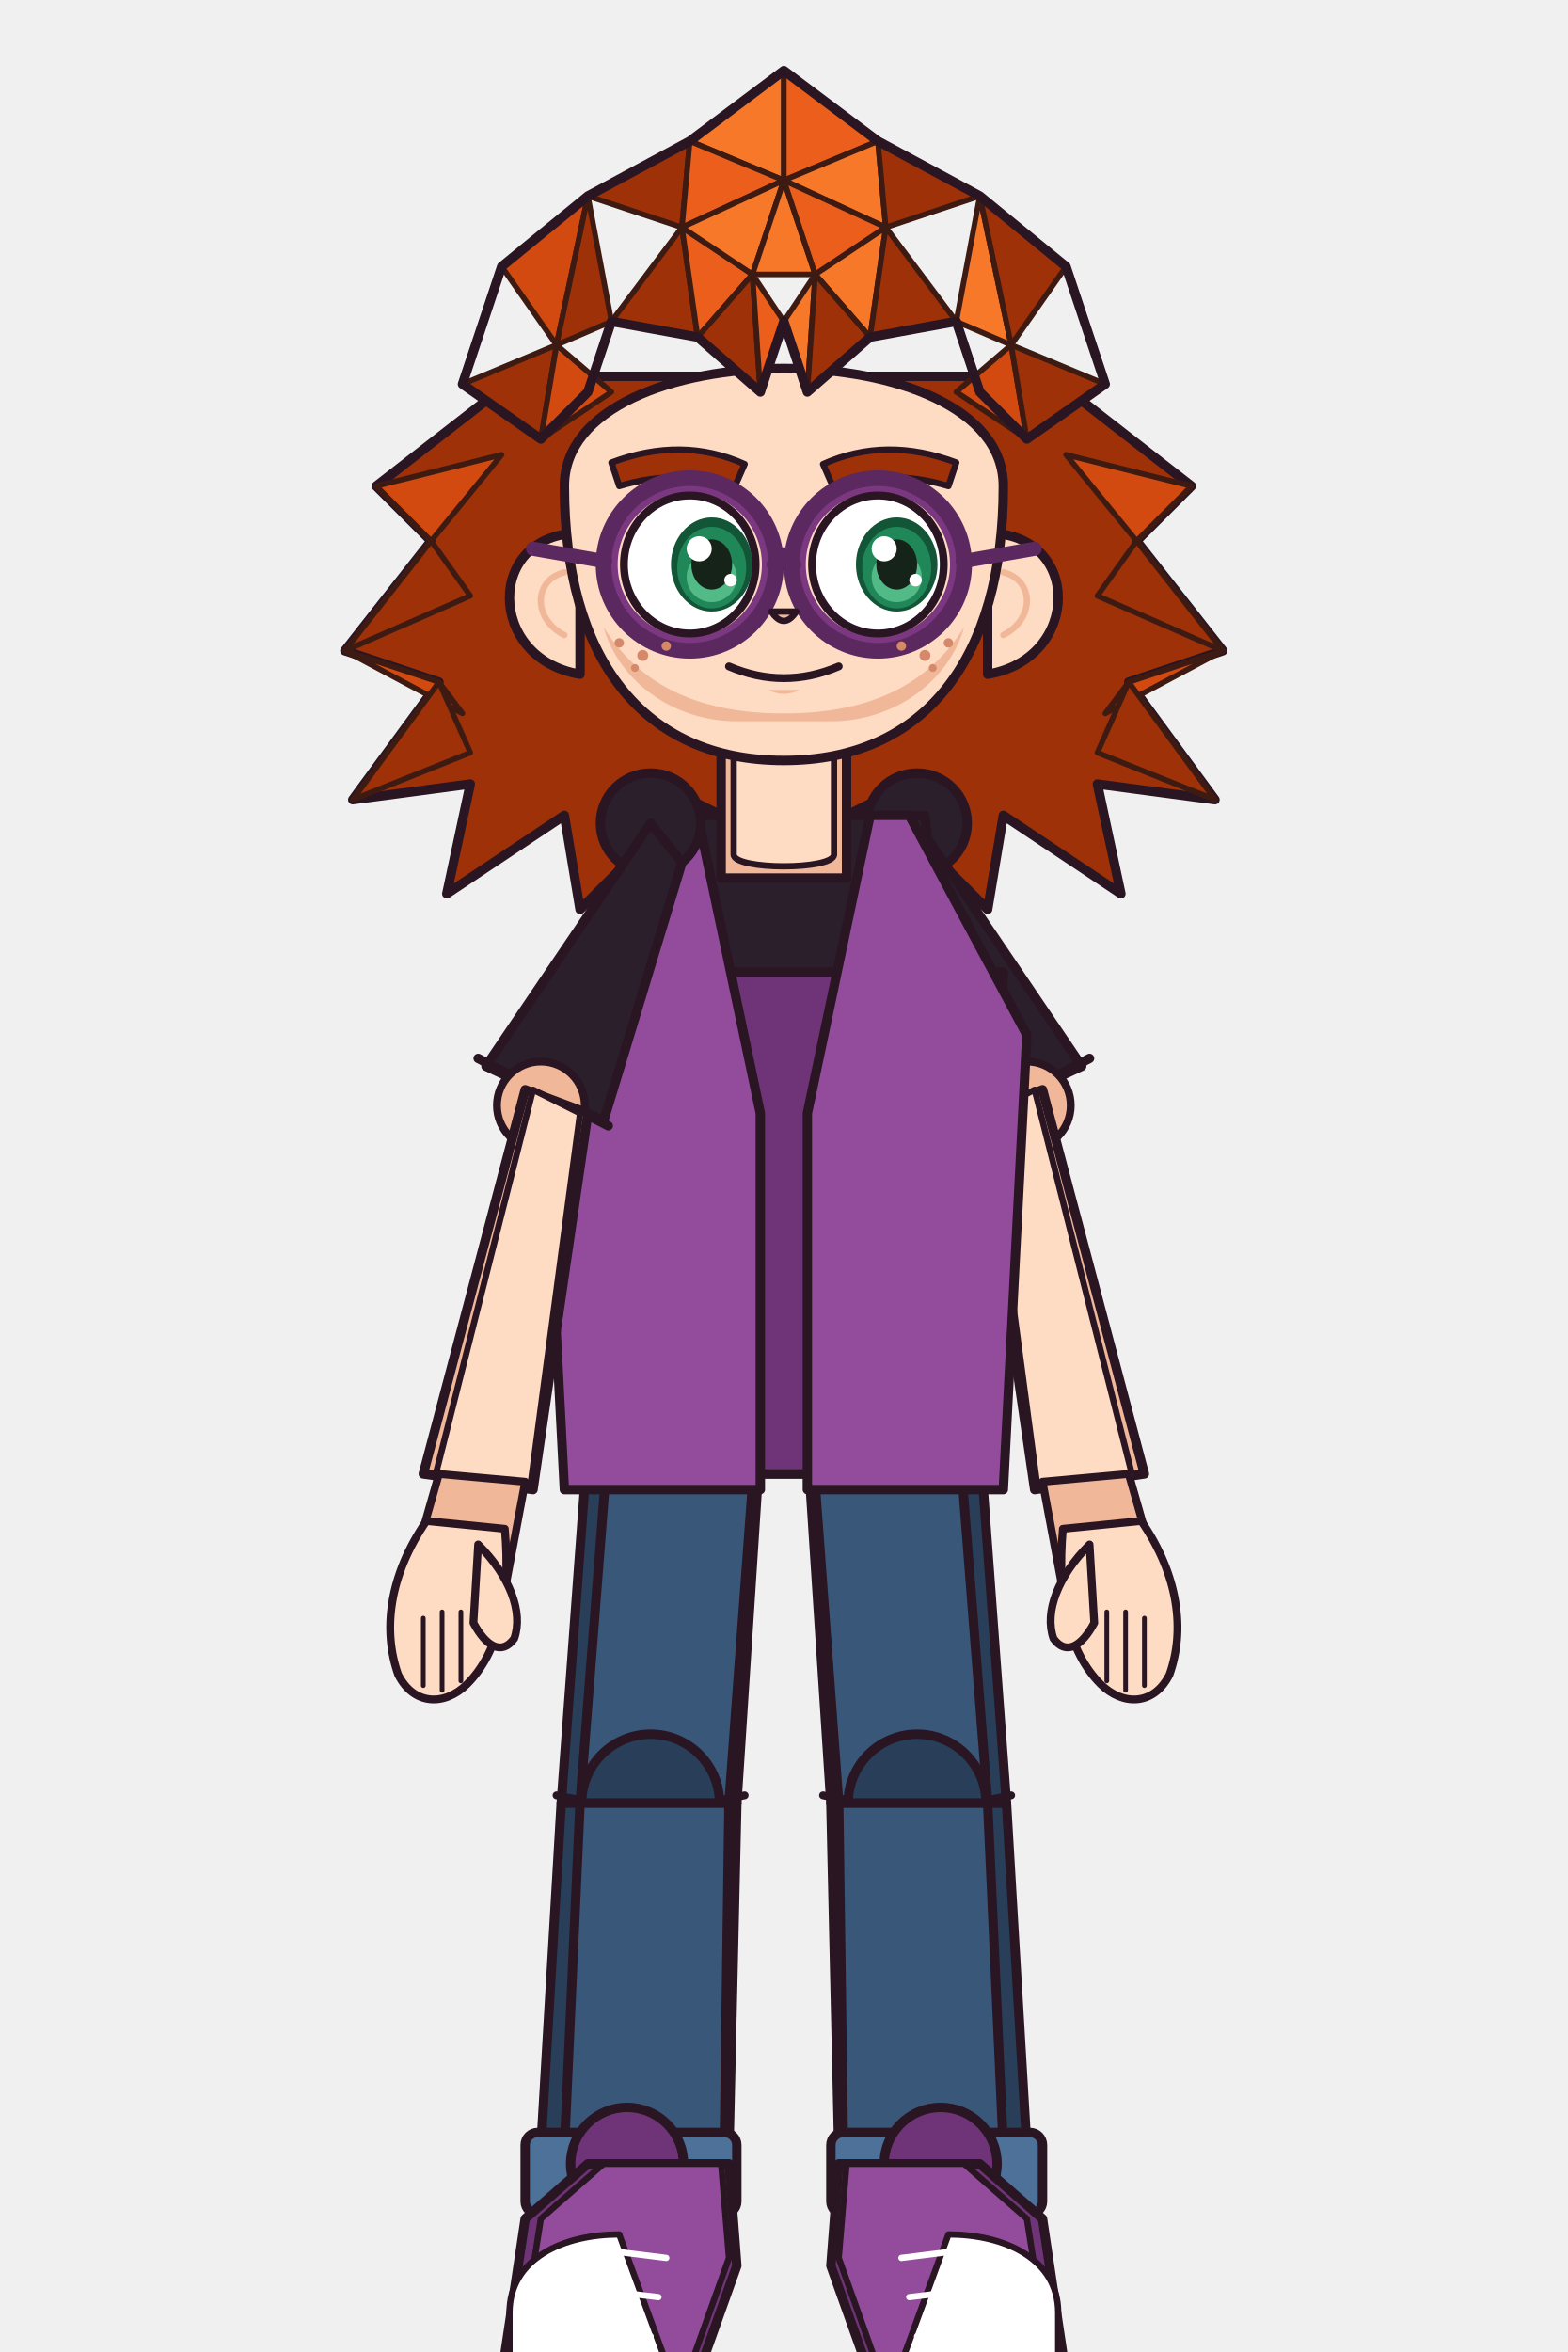
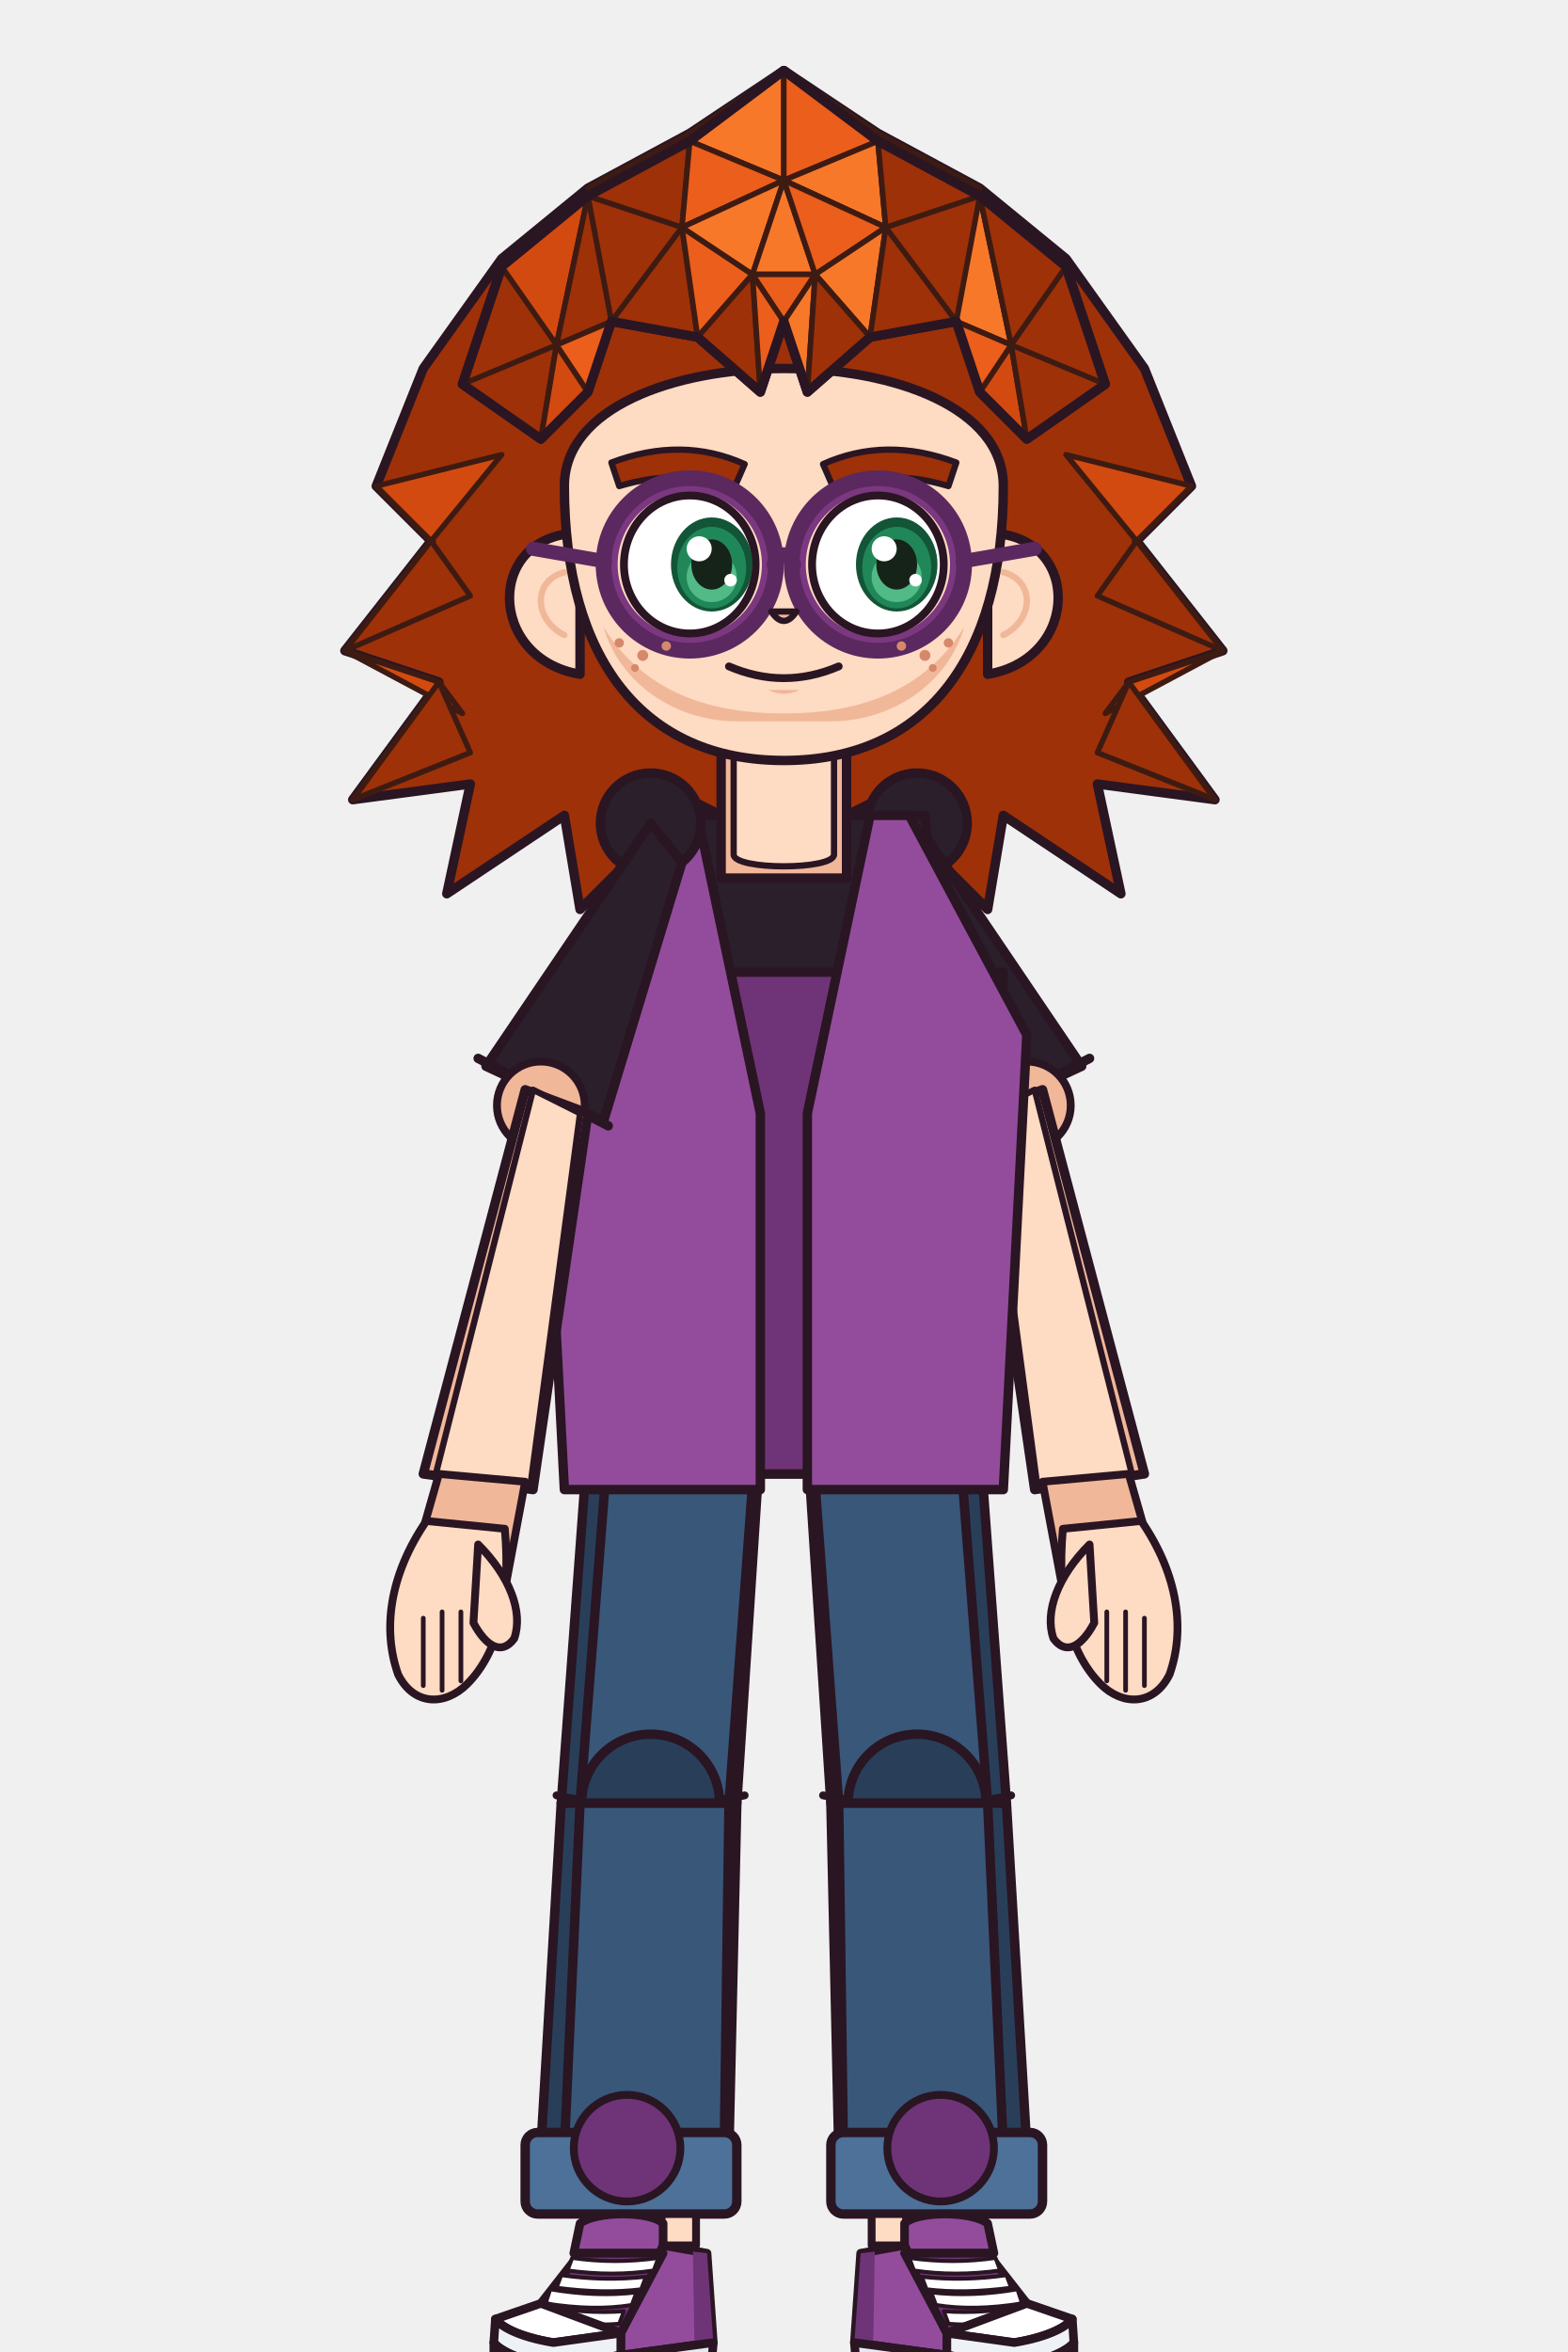
<svg xmlns="http://www.w3.org/2000/svg" viewBox="0 0 1000 1500" width="1000" height="1500">
  <rect width="1000" height="1500" fill="none" />
  <g id="character_root">
    <g id="fk_head_back" transform="rotate(0.0, 500, 520)">
      <g id="layer_head_back">
-         <path fill="#9e3108" stroke="#2a1523" stroke-width="6" stroke-linecap="round" stroke-linejoin="round" d="M330 240 L240 310 L275 345 L220 415 L280 435 L225 510 L300 500 L285 570 L360 520 L370 580 L440 510 L500 540 L560 510 L630 580 L640 520 L715 570 L700 500 L775 510 L720 435 L780 415 L725 345 L760 310 L670 240 Z" />
+         <path fill="#9e3108" stroke="#2a1523" stroke-width="6" stroke-linecap="round" stroke-linejoin="round" d="M500 45 L440 85 L375 120 L320 165 L270 235 L240 310 L275 345 L220 415 L280 435 L225 510 L300 500 L285 570 L360 520 L370 580 L440 510 L500 540 L560 510 L630 580 L640 520 L715 570 L700 500 L775 510 L720 435 L780 415 L725 345 L760 310 L730 235 L680 165 L625 120 L560 85 Z" />
        <polygon points="240,310 275,345 320,290" fill="#d34a10" stroke="#3e1b12" stroke-width="3.5" stroke-linejoin="round" />
        <polygon points="275,345 220,415 300,380" fill="#9e3108" stroke="#3e1b12" stroke-width="3.5" stroke-linejoin="round" />
        <polygon points="220,415 280,435 295,455" fill="#d34a10" stroke="#3e1b12" stroke-width="3.5" stroke-linejoin="round" />
        <polygon points="280,435 225,510 300,480" fill="#9e3108" stroke="#3e1b12" stroke-width="3.5" stroke-linejoin="round" />
        <polygon points="760,310 725,345 680,290" fill="#d34a10" stroke="#3e1b12" stroke-width="3.5" stroke-linejoin="round" />
        <polygon points="725,345 780,415 700,380" fill="#9e3108" stroke="#3e1b12" stroke-width="3.5" stroke-linejoin="round" />
        <polygon points="780,415 720,435 705,455" fill="#d34a10" stroke="#3e1b12" stroke-width="3.5" stroke-linejoin="round" />
        <polygon points="720,435 775,510 700,480" fill="#9e3108" stroke="#3e1b12" stroke-width="3.5" stroke-linejoin="round" />
+         <polygon points="500,45 440,85 500,140" fill="#eb5e1b" stroke="#3e1b12" stroke-width="3.5" stroke-linejoin="round" />
+         <polygon points="500,45 500,140 560,85" fill="#f8782a" stroke="#3e1b12" stroke-width="3.5" stroke-linejoin="round" />
+         <polygon points="440,85 375,120 440,165" fill="#9e3108" stroke="#3e1b12" stroke-width="3.5" stroke-linejoin="round" />
+         <polygon points="440,85 440,165 500,140" fill="#d34a10" stroke="#3e1b12" stroke-width="3.5" stroke-linejoin="round" />
+         <polygon points="560,85 500,140 560,165" fill="#d34a10" stroke="#3e1b12" stroke-width="3.5" stroke-linejoin="round" />
+         <polygon points="560,85 625,120 560,165" fill="#9e3108" stroke="#3e1b12" stroke-width="3.5" stroke-linejoin="round" />
      </g>
    </g>
    <g id="fk_leg_r" transform="rotate(0.0, 565, 930)">
      <g id="layer_leg_upper_right">
        <circle cx="565" cy="930" r="48" fill="#293f59" stroke="#2a1523" stroke-width="6" />
        <path fill="#293f59" stroke="#2a1523" stroke-width="6" stroke-linecap="round" stroke-linejoin="round" d="M515 920 L530 1150 L642 1150 L625 920 Z" />
        <path fill="#395779" stroke="#2a1523" stroke-width="6" stroke-linecap="round" stroke-linejoin="round" d="M518 920 L535 1150 L630 1150 L612 920 Z" />
        <path fill="#293f59" stroke="#2a1523" stroke-width="5" stroke-linecap="round" d="M525 1145 Q585 1158 645 1145" />
      </g>
      <g id="fk_leg_lower_r" transform="rotate(0.0, 585, 1150)">
        <g id="layer_leg_lower_right">
          <circle cx="585" cy="1150" r="44" fill="#293f59" stroke="#2a1523" stroke-width="6" />
          <path fill="#293f59" stroke="#2a1523" stroke-width="6" stroke-linecap="round" stroke-linejoin="round" d="M530 1150 L535 1370 L655 1370 L642 1150 Z" />
          <path fill="#395779" stroke="#2a1523" stroke-width="6" stroke-linecap="round" stroke-linejoin="round" d="M535 1150 L538 1370 L640 1370 L630 1150 Z" />
          <rect x="530" y="1360" width="135" height="52" rx="8" fill="#4d7199" stroke="#2a1523" stroke-width="6" />
        </g>
        <g id="fk_shoe_r" transform="rotate(0.0, 600, 1380)">
          <g id="layer_shoe_right">
-             <circle cx="600" cy="1380" r="36" fill="#6f3477" stroke="#2a1523" stroke-width="6" />
-             <path fill="#6f3477" stroke="#2a1523" stroke-width="6" stroke-linecap="round" stroke-linejoin="round" d="M665 1415 L625 1380 L535 1380 L530 1445 L555 1515 L680 1515 Z" />
-             <path fill="#934c9c" stroke="#2a1523" stroke-width="4" stroke-linecap="round" stroke-linejoin="round" d="M655 1415 L615 1380 L540 1380 L535 1440 L560 1510 L670 1510 Z" />
-             <path fill="#ffffff" stroke="#2a1523" stroke-width="4" stroke-linecap="round" stroke-linejoin="round" d="M675 1515 L675 1475 C675 1440 640 1425 605 1425 L572 1515 Z" />
-             <line x1="615" y1="1435" x2="575" y2="1440" stroke="#ffffff" stroke-width="4" stroke-linecap="round" />
-             <line x1="622" y1="1460" x2="580" y2="1465" stroke="#ffffff" stroke-width="4" stroke-linecap="round" />
-             <line x1="632" y1="1485" x2="585" y2="1490" stroke="#ffffff" stroke-width="4" stroke-linecap="round" />
-             <path fill="#f0e8f2" stroke="#2a1523" stroke-width="6" stroke-linecap="round" stroke-linejoin="round" d="M685 1510 L555 1510 C545 1510 540 1525 545 1545 L685 1545 C695 1545 695 1510 685 1510 Z" />
+             <circle cx="600" cy="1370" r="34" fill="#6f3477" stroke="#2a1523" stroke-width="5" />
+             <path fill="#fedbc3" stroke="#2a1523" stroke-width="5" stroke-linecap="round" stroke-linejoin="round" d="M578 1412 L556 1412 L556 1432 L578 1432 Z" />
+             <path fill="#934c9c" stroke="#2a1523" stroke-width="5.5" stroke-linecap="round" stroke-linejoin="round" d="M630 1418 C620 1410 585 1410 577 1418 L577 1437 L634 1437 Z" />
+             <path fill="#934c9c" stroke="#2a1523" stroke-width="5.5" stroke-linecap="round" stroke-linejoin="round" d="M577 1432 L549 1437 L545 1494 L604 1502 L604 1488 Z" />
+             <path fill="#6f3477" d="M558 1436 L549 1437 L545 1494 L557 1497 Z" />
+             <path fill="#6f3477" stroke="#2a1523" stroke-width="5.5" stroke-linecap="round" stroke-linejoin="round" d="M630 1437 L577 1437 L604 1488 L655 1469 Z" />
+             <path fill="#ffffff" stroke="#2a1523" stroke-width="2.5" stroke-linejoin="round" d="M635 1440 Q608 1444 580 1440 L583 1448 Q609 1452 638 1448 Z" />
+             <path fill="#ffffff" stroke="#2a1523" stroke-width="2.5" stroke-linejoin="round" d="M642 1451 Q614 1455 588 1452 L591 1460 Q615 1463 645 1459 Z" />
+             <path fill="#ffffff" stroke="#2a1523" stroke-width="2.5" stroke-linejoin="round" d="M649 1460 Q620 1465 594 1462 L597 1470 Q621 1474 652 1469 Z" />
+             <path fill="#ffffff" stroke="#2a1523" stroke-width="2.5" stroke-linejoin="round" d="M656 1470 Q628 1476 602 1474 L605 1482 Q629 1484 659 1478 Z" />
+             <path fill="#ffffff" stroke="#2a1523" stroke-width="5.5" stroke-linecap="round" stroke-linejoin="round" d="M655 1469 L604 1488 L647 1494 C671 1490 681 1483 684 1479 Z" />
+             <path fill="#eef2f6" stroke="#2a1523" stroke-width="5.5" stroke-linecap="round" stroke-linejoin="round" d="M684 1479 C681 1483 671 1490 647 1494 L604 1488 L604 1502 L647 1509 C671 1505 682 1498 685 1494 Z" />
+             <path fill="#f0e8f2" stroke="#2a1523" stroke-width="5.5" stroke-linecap="round" stroke-linejoin="round" d="M685 1494 C682 1498 671 1505 647 1509 L604 1502 L604 1526 L655 1533 C674 1530 684 1520 685 1508 Z" />
+             <path fill="#e6eaef" stroke="#2a1523" stroke-width="5.5" stroke-linecap="round" stroke-linejoin="round" d="M604 1502 L545 1494 L546 1506 L590 1530 L604 1526 Z" />
+             <line x1="604" y1="1502" x2="604" y2="1526" stroke="#2a1523" stroke-width="4.5" stroke-linecap="round" />
          </g>
        </g>
      </g>
    </g>
    <g id="fk_leg_l" transform="rotate(0.0, 435, 930)">
      <g id="layer_leg_upper_left">
        <circle cx="435" cy="930" r="48" fill="#293f59" stroke="#2a1523" stroke-width="6" />
        <path fill="#293f59" stroke="#2a1523" stroke-width="6" stroke-linecap="round" stroke-linejoin="round" d="M375 920 L358 1150 L470 1150 L485 920 Z" />
        <path fill="#395779" stroke="#2a1523" stroke-width="6" stroke-linecap="round" stroke-linejoin="round" d="M388 920 L370 1150 L465 1150 L482 920 Z" />
        <path fill="#293f59" stroke="#2a1523" stroke-width="5" stroke-linecap="round" d="M355 1145 Q415 1158 475 1145" />
      </g>
      <g id="fk_leg_lower_l" transform="rotate(0.0, 415, 1150)">
        <g id="layer_leg_lower_left">
          <circle cx="415" cy="1150" r="44" fill="#293f59" stroke="#2a1523" stroke-width="6" />
          <path fill="#293f59" stroke="#2a1523" stroke-width="6" stroke-linecap="round" stroke-linejoin="round" d="M358 1150 L345 1370 L465 1370 L470 1150 Z" />
          <path fill="#395779" stroke="#2a1523" stroke-width="6" stroke-linecap="round" stroke-linejoin="round" d="M370 1150 L360 1370 L462 1370 L465 1150 Z" />
          <rect x="335" y="1360" width="135" height="52" rx="8" fill="#4d7199" stroke="#2a1523" stroke-width="6" />
        </g>
        <g id="fk_shoe_l" transform="rotate(0.0, 400, 1380)">
          <g id="layer_shoe_left">
-             <circle cx="400" cy="1380" r="36" fill="#6f3477" stroke="#2a1523" stroke-width="6" />
-             <path fill="#6f3477" stroke="#2a1523" stroke-width="6" stroke-linecap="round" stroke-linejoin="round" d="M335 1415 L375 1380 L465 1380 L470 1445 L445 1515 L320 1515 Z" />
-             <path fill="#934c9c" stroke="#2a1523" stroke-width="4" stroke-linecap="round" stroke-linejoin="round" d="M345 1415 L385 1380 L460 1380 L465 1440 L440 1510 L330 1510 Z" />
-             <path fill="#ffffff" stroke="#2a1523" stroke-width="4" stroke-linecap="round" stroke-linejoin="round" d="M325 1515 L325 1475 C325 1440 360 1425 395 1425 L428 1515 Z" />
-             <line x1="385" y1="1435" x2="425" y2="1440" stroke="#ffffff" stroke-width="4" stroke-linecap="round" />
-             <line x1="378" y1="1460" x2="420" y2="1465" stroke="#ffffff" stroke-width="4" stroke-linecap="round" />
-             <line x1="368" y1="1485" x2="415" y2="1490" stroke="#ffffff" stroke-width="4" stroke-linecap="round" />
-             <path fill="#f0e8f2" stroke="#2a1523" stroke-width="6" stroke-linecap="round" stroke-linejoin="round" d="M315 1510 L445 1510 C455 1510 460 1525 455 1545 L315 1545 C305 1545 305 1510 315 1510 Z" />
+             <circle cx="400" cy="1370" r="34" fill="#6f3477" stroke="#2a1523" stroke-width="5" />
+             <path fill="#fedbc3" stroke="#2a1523" stroke-width="5" stroke-linecap="round" stroke-linejoin="round" d="M422 1412 L444 1412 L444 1432 L422 1432 Z" />
+             <path fill="#934c9c" stroke="#2a1523" stroke-width="5.5" stroke-linecap="round" stroke-linejoin="round" d="M370 1418 C380 1410 415 1410 423 1418 L423 1437 L366 1437 Z" />
+             <path fill="#934c9c" stroke="#2a1523" stroke-width="5.5" stroke-linecap="round" stroke-linejoin="round" d="M423 1432 L451 1437 L455 1494 L396 1502 L396 1488 Z" />
+             <path fill="#6f3477" d="M442 1436 L451 1437 L455 1494 L443 1497 Z" />
+             <path fill="#6f3477" stroke="#2a1523" stroke-width="5.5" stroke-linecap="round" stroke-linejoin="round" d="M370 1437 L423 1437 L396 1488 L345 1469 Z" />
+             <path fill="#ffffff" stroke="#2a1523" stroke-width="2.5" stroke-linejoin="round" d="M365 1440 Q392 1444 420 1440 L417 1448 Q391 1452 362 1448 Z" />
+             <path fill="#ffffff" stroke="#2a1523" stroke-width="2.5" stroke-linejoin="round" d="M358 1451 Q386 1455 412 1452 L409 1460 Q385 1463 355 1459 Z" />
+             <path fill="#ffffff" stroke="#2a1523" stroke-width="2.5" stroke-linejoin="round" d="M351 1460 Q380 1465 406 1462 L403 1470 Q379 1474 348 1469 Z" />
+             <path fill="#ffffff" stroke="#2a1523" stroke-width="2.5" stroke-linejoin="round" d="M344 1470 Q372 1476 398 1474 L395 1482 Q371 1484 341 1478 Z" />
+             <path fill="#ffffff" stroke="#2a1523" stroke-width="5.5" stroke-linecap="round" stroke-linejoin="round" d="M345 1469 L396 1488 L353 1494 C329 1490 319 1483 316 1479 Z" />
+             <path fill="#eef2f6" stroke="#2a1523" stroke-width="5.5" stroke-linecap="round" stroke-linejoin="round" d="M316 1479 C319 1483 329 1490 353 1494 L396 1488 L396 1502 L353 1509 C329 1505 318 1498 315 1494 Z" />
+             <path fill="#f0e8f2" stroke="#2a1523" stroke-width="5.5" stroke-linecap="round" stroke-linejoin="round" d="M315 1494 C318 1498 329 1505 353 1509 L396 1502 L396 1526 L345 1533 C326 1530 316 1520 315 1508 Z" />
+             <path fill="#e6eaef" stroke="#2a1523" stroke-width="5.5" stroke-linecap="round" stroke-linejoin="round" d="M396 1502 L455 1494 L454 1506 L410 1530 L396 1526 Z" />
+             <line x1="396" y1="1502" x2="396" y2="1526" stroke="#2a1523" stroke-width="4.5" stroke-linecap="round" />
          </g>
        </g>
      </g>
    </g>
    <g id="fk_arm_r" transform="rotate(0.0, 585, 525)">
      <g id="layer_arm_upper_right">
        <circle cx="585" cy="525" r="32" fill="#2b1f2b" stroke="#2a1523" stroke-width="6" />
        <path fill="#2b1f2b" stroke="#2a1523" stroke-width="6" stroke-linecap="round" stroke-linejoin="round" d="M585 525 L690 680 L615 715 L565 550 Z" />
        <path fill="#2b1f2b" stroke="#2a1523" stroke-width="6" stroke-linecap="round" stroke-linejoin="round" d="M695 675 L612 718" />
      </g>
      <g id="fk_arm_lower_r" transform="rotate(0.0, 655, 705)">
        <g id="layer_arm_lower_right">
          <circle cx="655" cy="705" r="28" fill="#f1b799" stroke="#2a1523" stroke-width="5" />
          <path fill="#f1b799" stroke="#2a1523" stroke-width="6" stroke-linecap="round" stroke-linejoin="round" d="M665 695 L730 940 L660 950 L625 710 Z" />
          <path fill="#fedbc3" stroke="#2a1523" stroke-width="4" stroke-linecap="round" stroke-linejoin="round" d="M660 695 L722 940 L662 950 L630 710 Z" />
          <g id="girl_hand_r">
            <path fill="#f1b799" stroke="#2a1523" stroke-width="5" stroke-linecap="round" stroke-linejoin="round" d="M720 940 L740 1010 L680 1025 L665 945 Z" />
            <path fill="#fedbc3" stroke="#2a1523" stroke-width="5" stroke-linecap="round" stroke-linejoin="round" d="M728 970 C752 1005 756 1040 746 1068 C736 1088 716 1088 702 1074 C682 1054 674 1020 678 975 Z" />
            <path fill="#fedbc3" stroke="#2a1523" stroke-width="5" stroke-linecap="round" stroke-linejoin="round" d="M695 985 C675 1005 666 1028 672 1045 C680 1056 690 1050 698 1035 Z" />
            <line x1="730" y1="1075" x2="730" y2="1032" stroke="#2a1523" stroke-width="3" stroke-linecap="round" />
            <line x1="718" y1="1078" x2="718" y2="1028" stroke="#2a1523" stroke-width="3" stroke-linecap="round" />
            <line x1="706" y1="1072" x2="706" y2="1028" stroke="#2a1523" stroke-width="3" stroke-linecap="round" />
          </g>
        </g>
      </g>
    </g>
    <g id="layer_torso">
      <path fill="#2b1f2b" stroke="#2a1523" stroke-width="6" stroke-linecap="round" stroke-linejoin="round" d="M410 520 L370 940 L630 940 L590 520 Z" />
      <path fill="#fedbc3" stroke="#2a1523" stroke-width="5" stroke-linecap="round" stroke-linejoin="round" d="M465 520 C475 550 525 550 535 520 Z" />
      <path fill="#6f3477" stroke="#2a1523" stroke-width="6" stroke-linecap="round" stroke-linejoin="round" d="M360 620 L370 940 L630 940 L640 620 Z" />
      <path fill="#934c9c" stroke="#2a1523" stroke-width="6" stroke-linecap="round" stroke-linejoin="round" d="M420 520 L345 660 L360 950 L485 950 L485 710 L445 520 Z" />
      <path fill="#934c9c" stroke="#2a1523" stroke-width="6" stroke-linecap="round" stroke-linejoin="round" d="M580 520 L655 660 L640 950 L515 950 L515 710 L555 520 Z" />
    </g>
    <g id="fk_head_base" transform="rotate(0.0, 500, 520)">
      <g id="layer_head_base">
        <path fill="#f1b799" stroke="#2a1523" stroke-width="6" stroke-linecap="round" stroke-linejoin="round" d="M460 450 L460 560 L540 560 L540 450 Z" />
        <path fill="#fedbc3" stroke="#2a1523" stroke-width="4" stroke-linecap="round" stroke-linejoin="round" d="M468 450 L468 545 C468 555 532 555 532 545 L532 450 Z" />
        <path fill="#fedbc3" stroke="#2a1523" stroke-width="6" stroke-linecap="round" stroke-linejoin="round" d="M370 340 C310 340 310 420 370 430 Z" />
        <path fill="none" stroke="#f1b799" stroke-width="4" stroke-linecap="round" d="M360 365 C340 370 340 395 360 405" />
        <path fill="#fedbc3" stroke="#2a1523" stroke-width="6" stroke-linecap="round" stroke-linejoin="round" d="M630 340 C690 340 690 420 630 430 Z" />
        <path fill="none" stroke="#f1b799" stroke-width="4" stroke-linecap="round" d="M640 365 C660 370 660 395 640 405" />
        <path fill="#fedbc3" stroke="#2a1523" stroke-width="6" stroke-linecap="round" stroke-linejoin="round" d="M360 310 C360 210 640 210 640 310 C640 420 590 485 500 485 C410 485 360 420 360 310 Z" />
        <path fill="#f1b799" d="M470 460 C430 460 395 435 385 400 C410 440 450 455 500 455 C550 455 590 440 615 400 C605 435 570 460 530 460 Z" />
        <path fill="#9e3108" stroke="#2a1523" stroke-width="4" stroke-linecap="round" stroke-linejoin="round" d="M390 295 Q435 278 475 296 L468 312 Q435 298 395 310 Z" />
        <path fill="#9e3108" stroke="#2a1523" stroke-width="4" stroke-linecap="round" stroke-linejoin="round" d="M610 295 Q565 278 525 296 L532 312 Q565 298 605 310 Z" />
        <circle cx="440" cy="360" r="54" fill="none" stroke="#5b285f" stroke-width="12" stroke-linecap="round" />
        <circle cx="440" cy="360" r="48" fill="none" stroke="#7b3880" stroke-width="4" />
        <circle cx="560" cy="360" r="54" fill="none" stroke="#5b285f" stroke-width="12" stroke-linecap="round" />
        <circle cx="560" cy="360" r="48" fill="none" stroke="#7b3880" stroke-width="4" />
        <path fill="none" stroke="#5b285f" stroke-width="10" stroke-linecap="round" d="M494 360 Q500 348 506 360" />
        <line x1="386" y1="358" x2="340" y2="350" stroke="#5b285f" stroke-width="9" stroke-linecap="round" />
        <line x1="614" y1="358" x2="660" y2="350" stroke="#5b285f" stroke-width="9" stroke-linecap="round" />
        <circle cx="395" cy="410" r="3" fill="#d5896a" />
        <circle cx="410" cy="418" r="3.5" fill="#d5896a" />
        <circle cx="425" cy="412" r="3" fill="#d5896a" />
        <circle cx="405" cy="426" r="2.5" fill="#d5896a" />
        <circle cx="605" cy="410" r="3" fill="#d5896a" />
        <circle cx="590" cy="418" r="3.5" fill="#d5896a" />
        <circle cx="575" cy="412" r="3" fill="#d5896a" />
        <circle cx="595" cy="426" r="2.5" fill="#d5896a" />
        <path fill="#f1b799" stroke="#2a1523" stroke-width="4" stroke-linecap="round" stroke-linejoin="round" d="M492 390 Q500 402 508 390 Z" />
+         <path fill="#9e3108" stroke="#2a1523" stroke-width="6" stroke-linecap="round" stroke-linejoin="round" d="M500 45 L440 90 L375 125 L320 170 L295 245 L345 280 L375 250 L390 205 L445 215 L485 250 L500 205 L515 250 L555 215 L610 205 L625 250 L655 280 L705 245 L680 170 L625 125 L560 90 Z" />
        <polygon points="500,45 440,90 500,115" fill="#f8782a" stroke="#3e1b12" stroke-width="3.5" stroke-linejoin="round" />
        <polygon points="500,45 500,115 560,90" fill="#eb5e1b" stroke="#3e1b12" stroke-width="3.5" stroke-linejoin="round" />
        <polygon points="440,90 375,125 435,145" fill="#9e3108" stroke="#3e1b12" stroke-width="3.5" stroke-linejoin="round" />
        <polygon points="440,90 435,145 500,115" fill="#eb5e1b" stroke="#3e1b12" stroke-width="3.5" stroke-linejoin="round" />
        <polygon points="560,90 500,115 565,145" fill="#f8782a" stroke="#3e1b12" stroke-width="3.5" stroke-linejoin="round" />
        <polygon points="560,90 625,125 565,145" fill="#9e3108" stroke="#3e1b12" stroke-width="3.5" stroke-linejoin="round" />
        <polygon points="435,145 390,205 445,215" fill="#9e3108" stroke="#3e1b12" stroke-width="3.5" stroke-linejoin="round" />
        <polygon points="435,145 445,215 480,175" fill="#eb5e1b" stroke="#3e1b12" stroke-width="3.5" stroke-linejoin="round" />
        <polygon points="500,115 435,145 480,175" fill="#f8782a" stroke="#3e1b12" stroke-width="3.5" stroke-linejoin="round" />
        <polygon points="500,115 480,175 520,175" fill="#f8782a" stroke="#3e1b12" stroke-width="3.5" stroke-linejoin="round" />
        <polygon points="500,115 520,175 565,145" fill="#eb5e1b" stroke="#3e1b12" stroke-width="3.5" stroke-linejoin="round" />
        <polygon points="565,145 520,175 555,215" fill="#f8782a" stroke="#3e1b12" stroke-width="3.5" stroke-linejoin="round" />
        <polygon points="565,145 555,215 610,205" fill="#9e3108" stroke="#3e1b12" stroke-width="3.5" stroke-linejoin="round" />
        <polygon points="480,175 445,215 485,250" fill="#9e3108" stroke="#3e1b12" stroke-width="3.5" stroke-linejoin="round" />
        <polygon points="480,175 485,250 500,205" fill="#eb5e1b" stroke="#3e1b12" stroke-width="3.5" stroke-linejoin="round" />
+         <polygon points="480,175 520,175 500,205" fill="#eb5e1b" stroke="#3e1b12" stroke-width="3.5" stroke-linejoin="round" />
        <polygon points="520,175 500,205 515,250" fill="#f8782a" stroke="#3e1b12" stroke-width="3.5" stroke-linejoin="round" />
        <polygon points="520,175 515,250 555,215" fill="#9e3108" stroke="#3e1b12" stroke-width="3.5" stroke-linejoin="round" />
        <polygon points="375,125 320,170 355,220" fill="#d34a10" stroke="#3e1b12" stroke-width="3.5" stroke-linejoin="round" />
        <polygon points="375,125 355,220 390,205" fill="#9e3108" stroke="#3e1b12" stroke-width="3.5" stroke-linejoin="round" />
        <polygon points="355,220 295,245 345,280" fill="#9e3108" stroke="#3e1b12" stroke-width="3.5" stroke-linejoin="round" />
-         <polygon points="355,220 345,280 390,250" fill="#d34a10" stroke="#3e1b12" stroke-width="3.5" stroke-linejoin="round" />
+         <polygon points="355,220 345,280 375,250" fill="#d34a10" stroke="#3e1b12" stroke-width="3.5" stroke-linejoin="round" />
+         <polygon points="355,220 375,250 390,205" fill="#eb5e1b" stroke="#3e1b12" stroke-width="3.5" stroke-linejoin="round" />
        <polygon points="625,125 610,205 645,220" fill="#f8782a" stroke="#3e1b12" stroke-width="3.5" stroke-linejoin="round" />
        <polygon points="625,125 645,220 680,170" fill="#9e3108" stroke="#3e1b12" stroke-width="3.5" stroke-linejoin="round" />
-         <polygon points="645,220 610,250 655,280" fill="#d34a10" stroke="#3e1b12" stroke-width="3.5" stroke-linejoin="round" />
+         <polygon points="645,220 625,250 655,280" fill="#d34a10" stroke="#3e1b12" stroke-width="3.5" stroke-linejoin="round" />
+         <polygon points="645,220 610,205 625,250" fill="#eb5e1b" stroke="#3e1b12" stroke-width="3.5" stroke-linejoin="round" />
        <polygon points="645,220 655,280 705,245" fill="#9e3108" stroke="#3e1b12" stroke-width="3.5" stroke-linejoin="round" />
        <path fill="none" stroke="#2a1523" stroke-width="6" stroke-linecap="round" stroke-linejoin="round" d="M500 45 L440 90 L375 125 L320 170 L295 245 L345 280 L375 250 L390 205 L445 215 L485 250 L500 205 L515 250 L555 215 L610 205 L625 250 L655 280 L705 245 L680 170 L625 125 L560 90 Z" />
      </g>
      <g id="layer_eyes_look_right">
        <ellipse cx="440" cy="360" rx="42" ry="44" fill="#ffffff" stroke="#2a1523" stroke-width="5" />
        <ellipse cx="454" cy="360" rx="26" ry="30" fill="#135537" />
        <ellipse cx="454" cy="362" rx="22" ry="26" fill="#208759" />
        <ellipse cx="454" cy="368" rx="16" ry="16" fill="#51ba86" />
        <ellipse cx="454" cy="360" rx="13" ry="16" fill="#162319" />
        <circle cx="446" cy="350" r="8" fill="#ffffff" />
        <circle cx="466" cy="370" r="4" fill="#ffffff" />
        <ellipse cx="560" cy="360" rx="42" ry="44" fill="#ffffff" stroke="#2a1523" stroke-width="5" />
        <ellipse cx="572" cy="360" rx="26" ry="30" fill="#135537" />
        <ellipse cx="572" cy="362" rx="22" ry="26" fill="#208759" />
        <ellipse cx="572" cy="368" rx="16" ry="16" fill="#51ba86" />
        <ellipse cx="572" cy="360" rx="13" ry="16" fill="#162319" />
        <circle cx="564" cy="350" r="8" fill="#ffffff" />
        <circle cx="584" cy="370" r="4" fill="#ffffff" />
      </g>
      <g id="layer_mouth_closed">
        <path fill="none" stroke="#2a1523" stroke-width="5" stroke-linecap="round" d="M465 425 Q500 440 535 425" />
        <path fill="#f1b799" d="M490 440 Q500 445 510 440 Z" />
      </g>
    </g>
    <g id="fk_arm_l" transform="rotate(0.0, 415, 525)">
      <g id="layer_arm_upper_left">
        <circle cx="415" cy="525" r="32" fill="#2b1f2b" stroke="#2a1523" stroke-width="6" />
        <path fill="#2b1f2b" stroke="#2a1523" stroke-width="6" stroke-linecap="round" stroke-linejoin="round" d="M415 525 L310 680 L385 715 L435 550 Z" />
        <path fill="#2b1f2b" stroke="#2a1523" stroke-width="6" stroke-linecap="round" stroke-linejoin="round" d="M305 675 L388 718" />
      </g>
      <g id="fk_arm_lower_l" transform="rotate(0.0, 345, 705)">
        <g id="layer_arm_lower_left">
          <circle cx="345" cy="705" r="28" fill="#f1b799" stroke="#2a1523" stroke-width="5" />
          <path fill="#f1b799" stroke="#2a1523" stroke-width="6" stroke-linecap="round" stroke-linejoin="round" d="M335 695 L270 940 L340 950 L375 710 Z" />
          <path fill="#fedbc3" stroke="#2a1523" stroke-width="4" stroke-linecap="round" stroke-linejoin="round" d="M340 695 L278 940 L338 950 L370 710 Z" />
          <g id="girl_hand_l">
            <path fill="#f1b799" stroke="#2a1523" stroke-width="5" stroke-linecap="round" stroke-linejoin="round" d="M280 940 L260 1010 L320 1025 L335 945 Z" />
            <path fill="#fedbc3" stroke="#2a1523" stroke-width="5" stroke-linecap="round" stroke-linejoin="round" d="M272 970 C248 1005 244 1040 254 1068 C264 1088 284 1088 298 1074 C318 1054 326 1020 322 975 Z" />
            <path fill="#fedbc3" stroke="#2a1523" stroke-width="5" stroke-linecap="round" stroke-linejoin="round" d="M305 985 C325 1005 334 1028 328 1045 C320 1056 310 1050 302 1035 Z" />
            <line x1="270" y1="1075" x2="270" y2="1032" stroke="#2a1523" stroke-width="3" stroke-linecap="round" />
            <line x1="282" y1="1078" x2="282" y2="1028" stroke="#2a1523" stroke-width="3" stroke-linecap="round" />
            <line x1="294" y1="1072" x2="294" y2="1028" stroke="#2a1523" stroke-width="3" stroke-linecap="round" />
          </g>
        </g>
      </g>
    </g>
  </g>
</svg>
